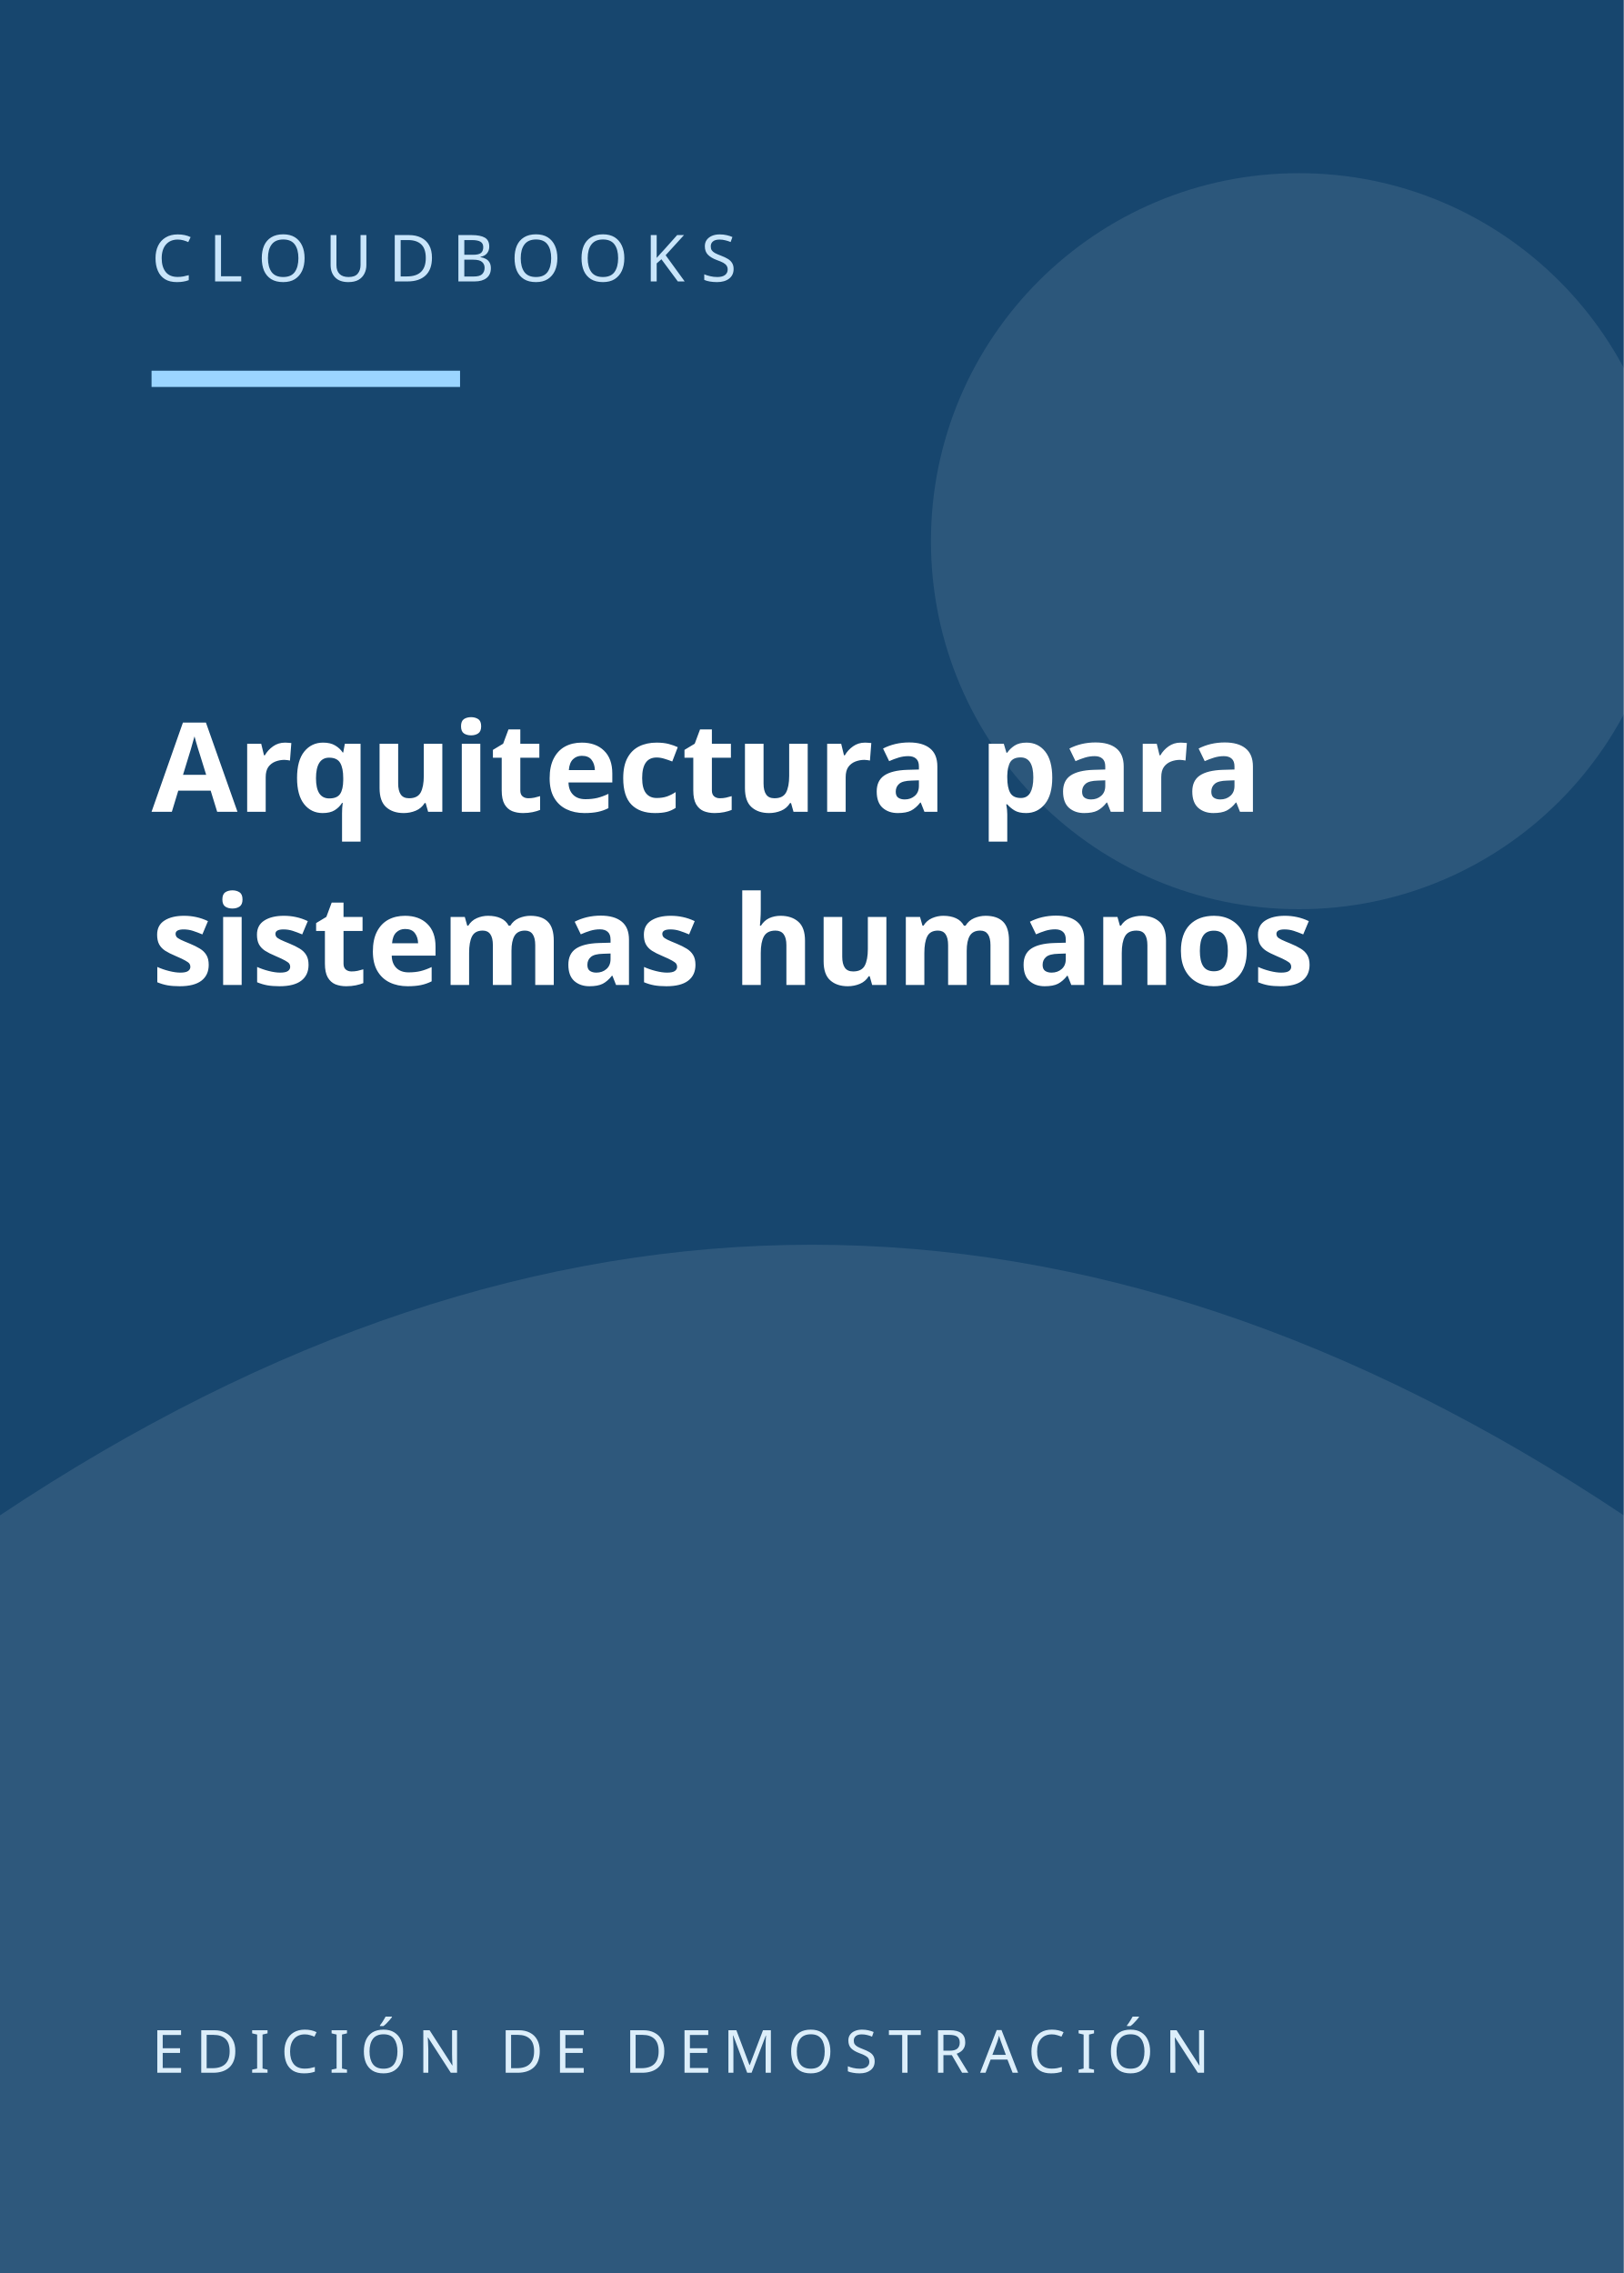
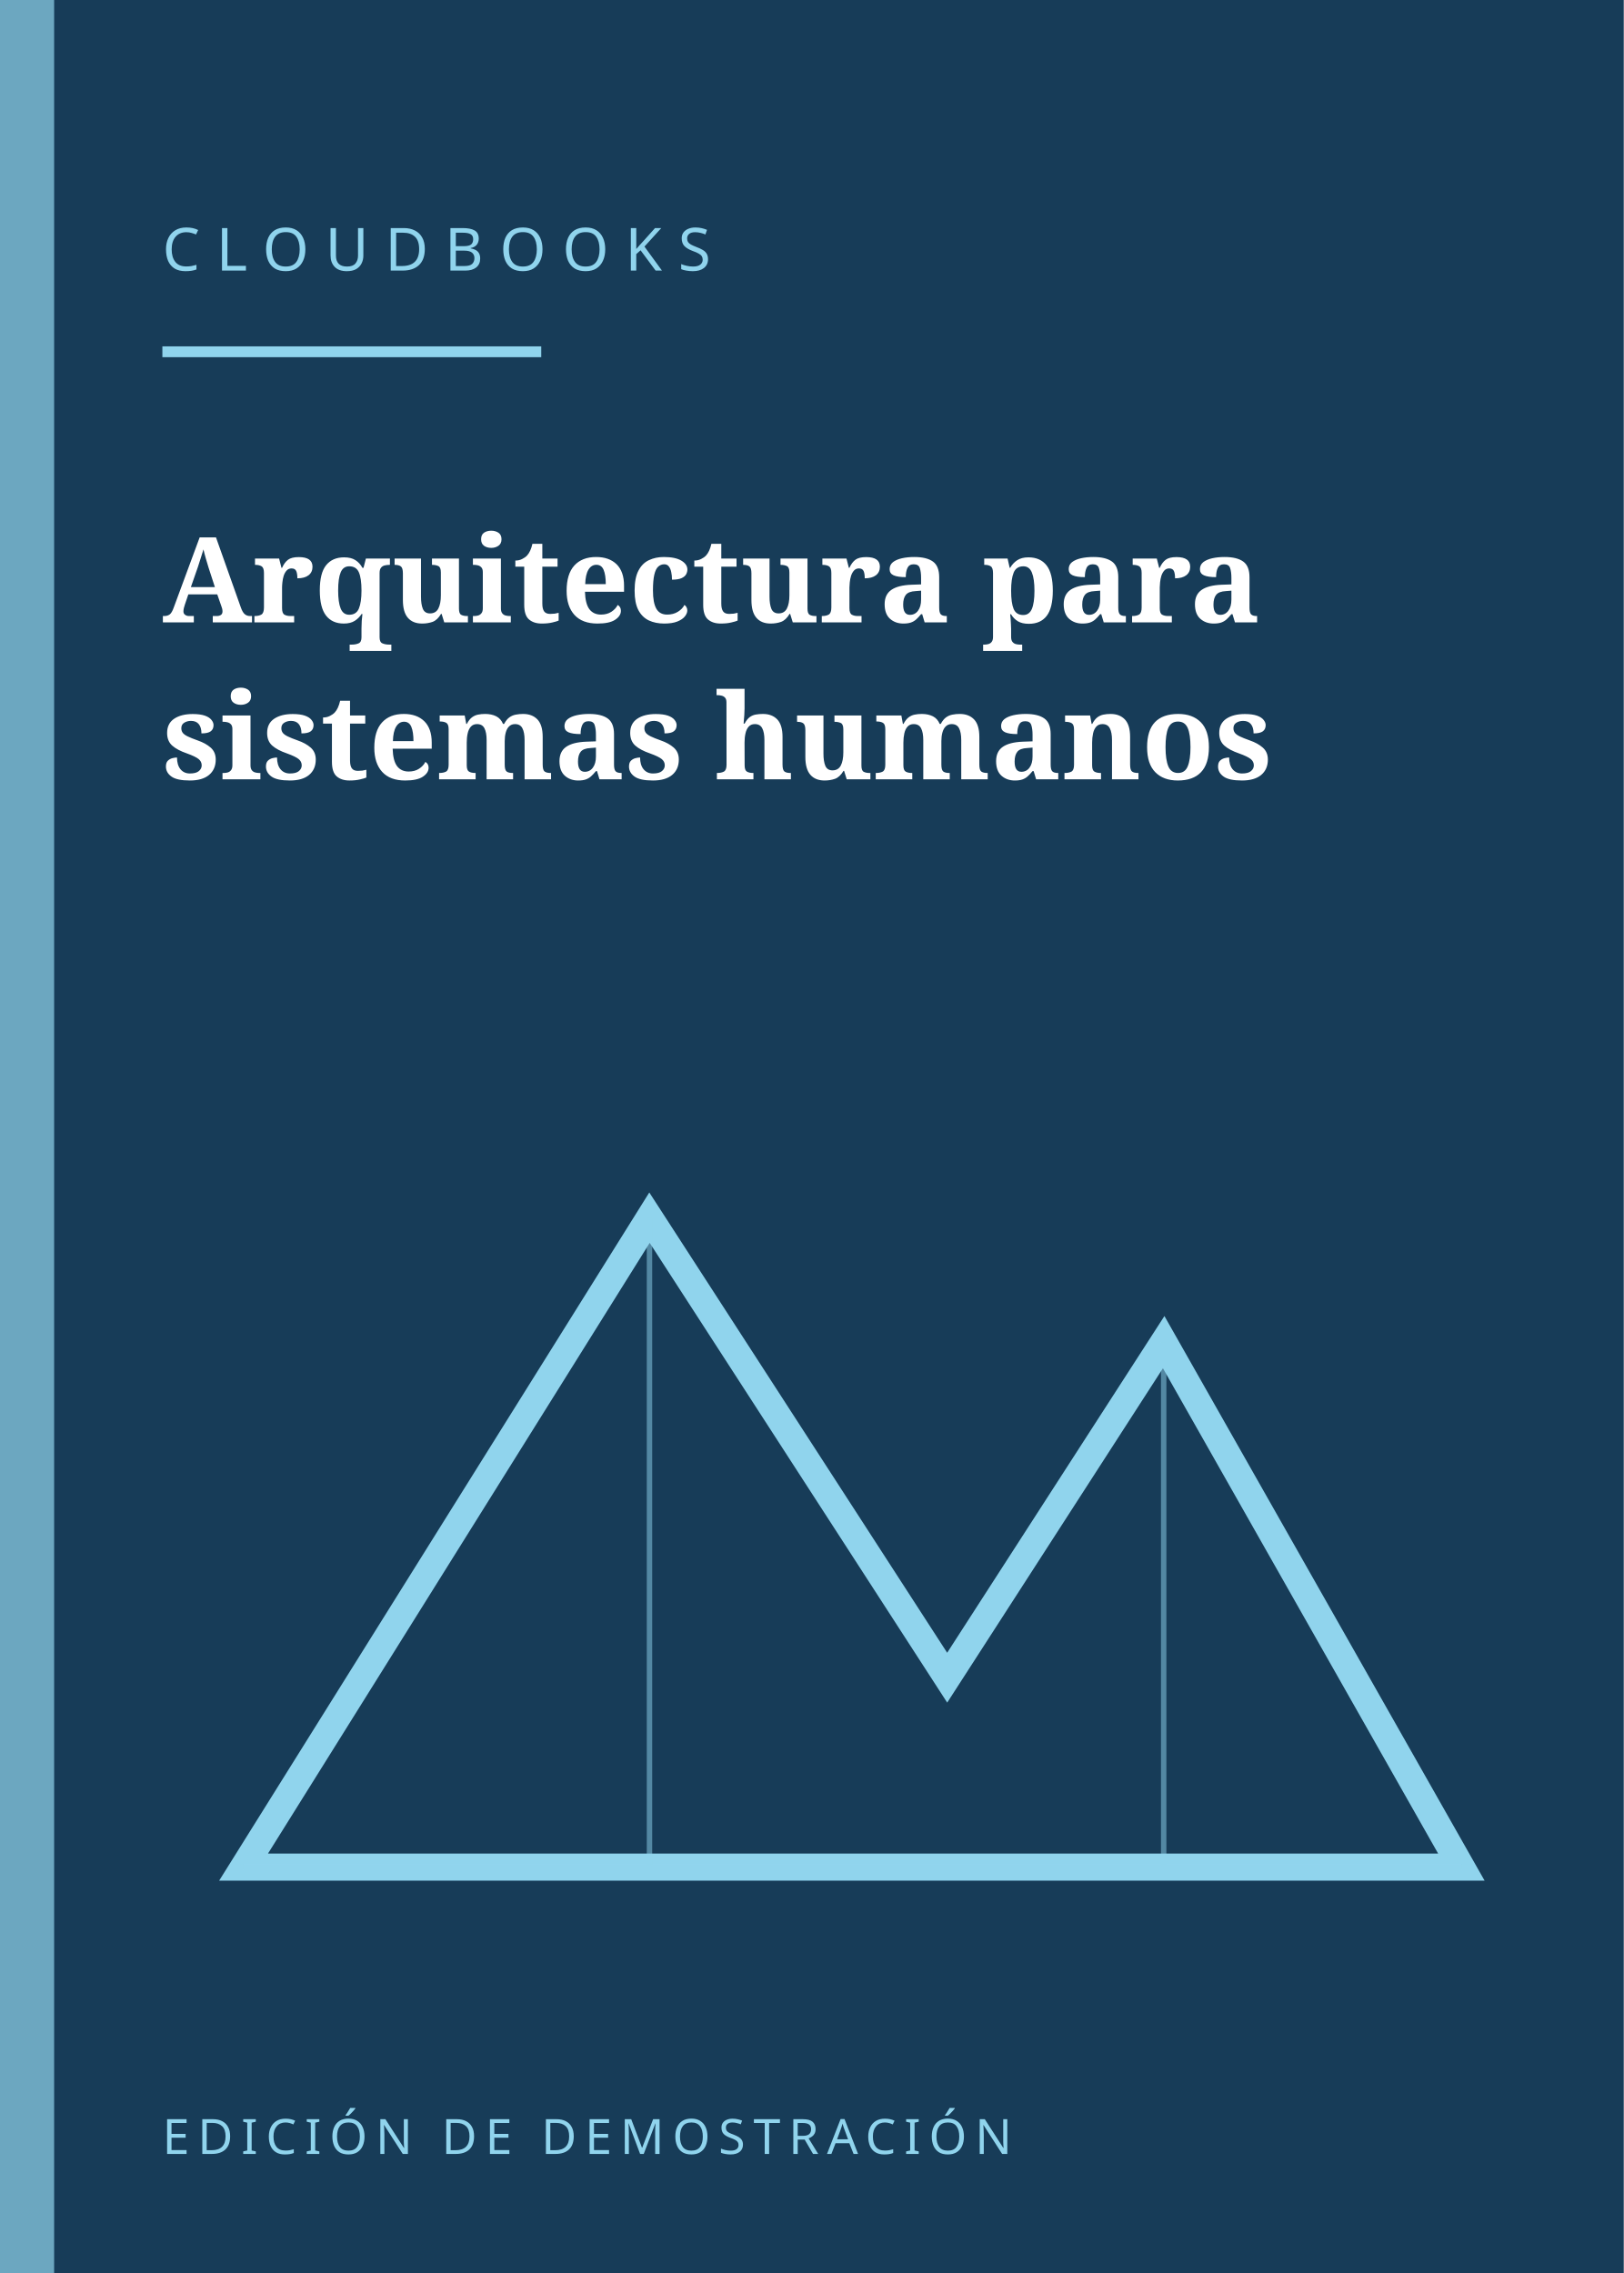
<svg xmlns="http://www.w3.org/2000/svg" viewBox="0 0 300 420" role="img" aria-label="Portada de Arquitectura para sistemas humanos">
-   <rect width="300" height="420" fill="#17466e" />
-   <path d="M0 280 Q150 180 300 280 V420 H0Z" fill="#ffffff" opacity=".10" />
-   <circle cx="240" cy="100" r="68" fill="#fff" opacity=".09" />
-   <text x="28" y="52" fill="#c9e5fa" font-family="sans-serif" font-size="12" letter-spacing="3">CLOUDBOOKS</text>
-   <path d="M28 70 H85" stroke="#9bd5ff" stroke-width="3" />
-   <text x="28" y="150" fill="white" font-family="sans-serif" font-size="23" font-weight="bold">
-     <tspan x="28">Arquitectura para</tspan>
-     <tspan x="28" dy="32">sistemas humanos</tspan>
+   <rect width="300" height="420" fill="#173c58" />
+   <rect x="0" y="0" width="10" height="420" fill="#90d4ed" opacity=".7" />
+   <text x="30" y="50" fill="#90d4ed" font-family="sans-serif" font-size="11" letter-spacing="3">CLOUDBOOKS</text>
+   <path d="M30 65 H100" stroke="#90d4ed" stroke-width="2" />
+   <text x="30" y="115" fill="white" font-family="Georgia,serif" font-size="22" font-weight="bold">
+     <tspan x="30" dy="0">Arquitectura para</tspan>
+     <tspan x="30" dy="29">sistemas humanos</tspan>
  </text>
-   <text x="28" y="383" fill="#dceefa" font-family="sans-serif" font-size="11" letter-spacing="2">EDICIÓN DE DEMOSTRACIÓN</text>
+   <path d="M45 345 L120 225 L175 310 L215 248 L270 345 Z" fill="none" stroke="#90d4ed" stroke-width="5" />
+   <path d="M45 345 H270 M120 225 V345 M215 248 V345" stroke="#90d4ed" opacity=".5" />
+   <text x="30" y="398" fill="#90d4ed" font-family="sans-serif" font-size="9" letter-spacing="1.5">EDICIÓN DE DEMOSTRACIÓN</text>
</svg>
